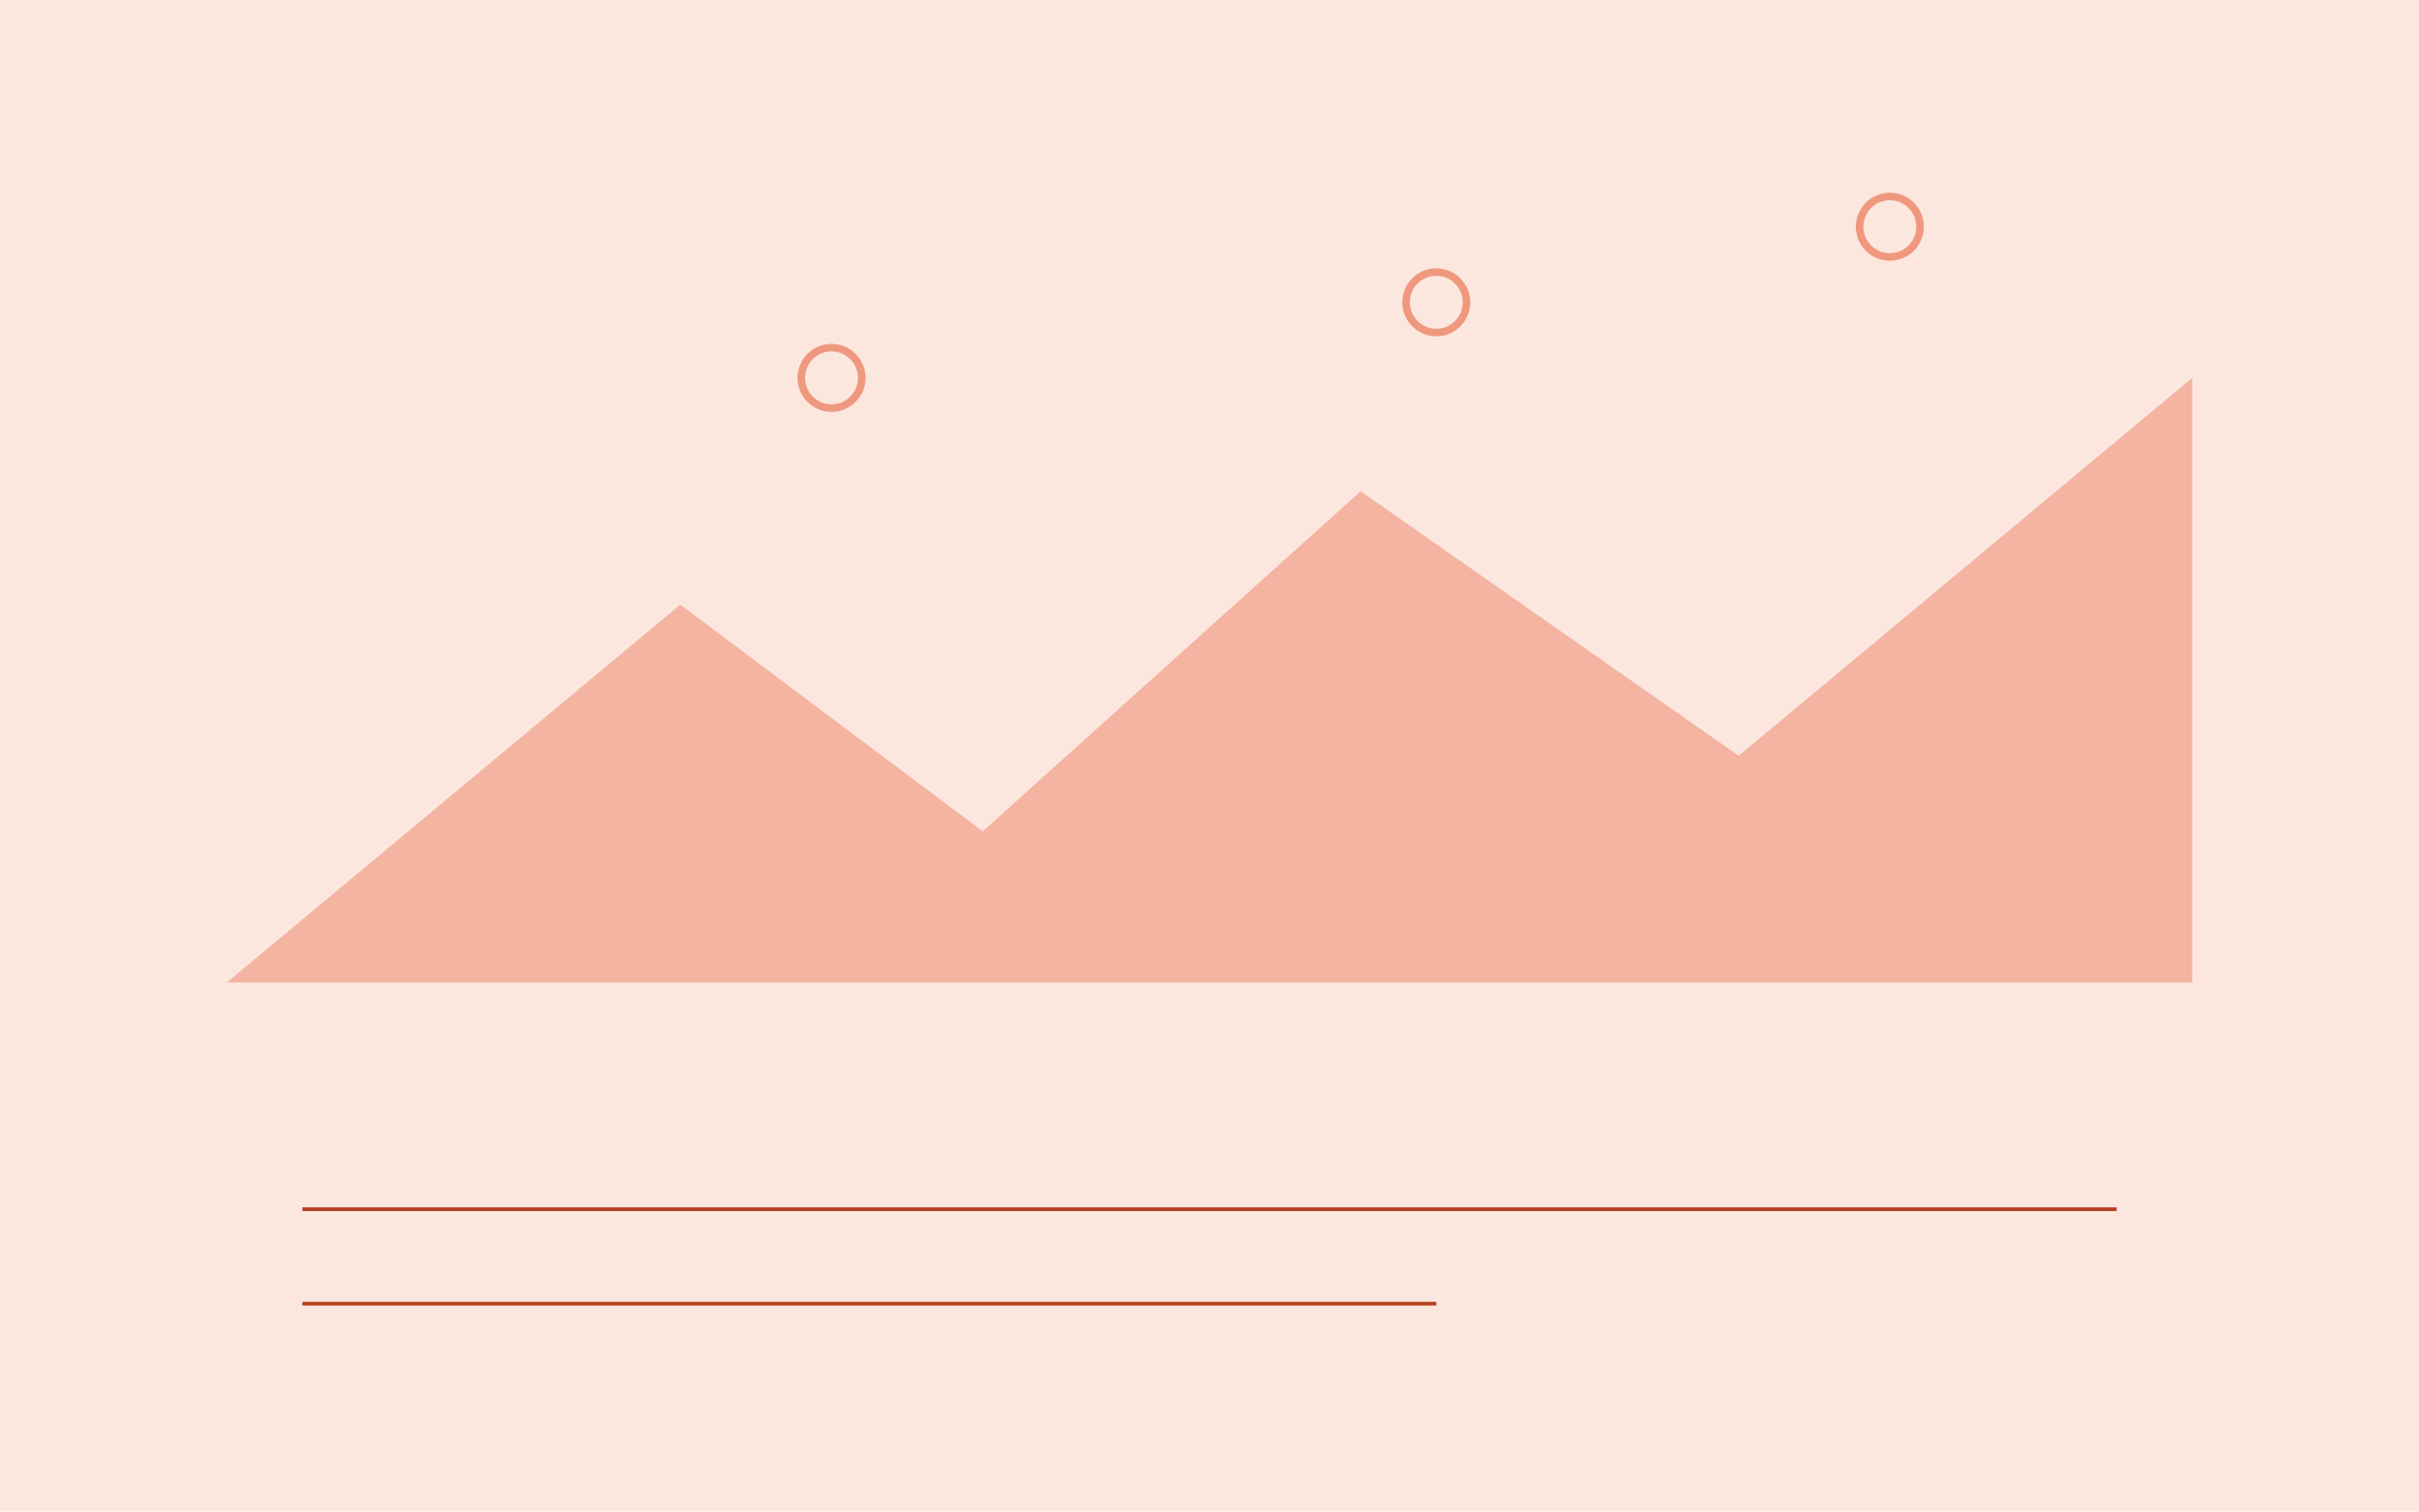
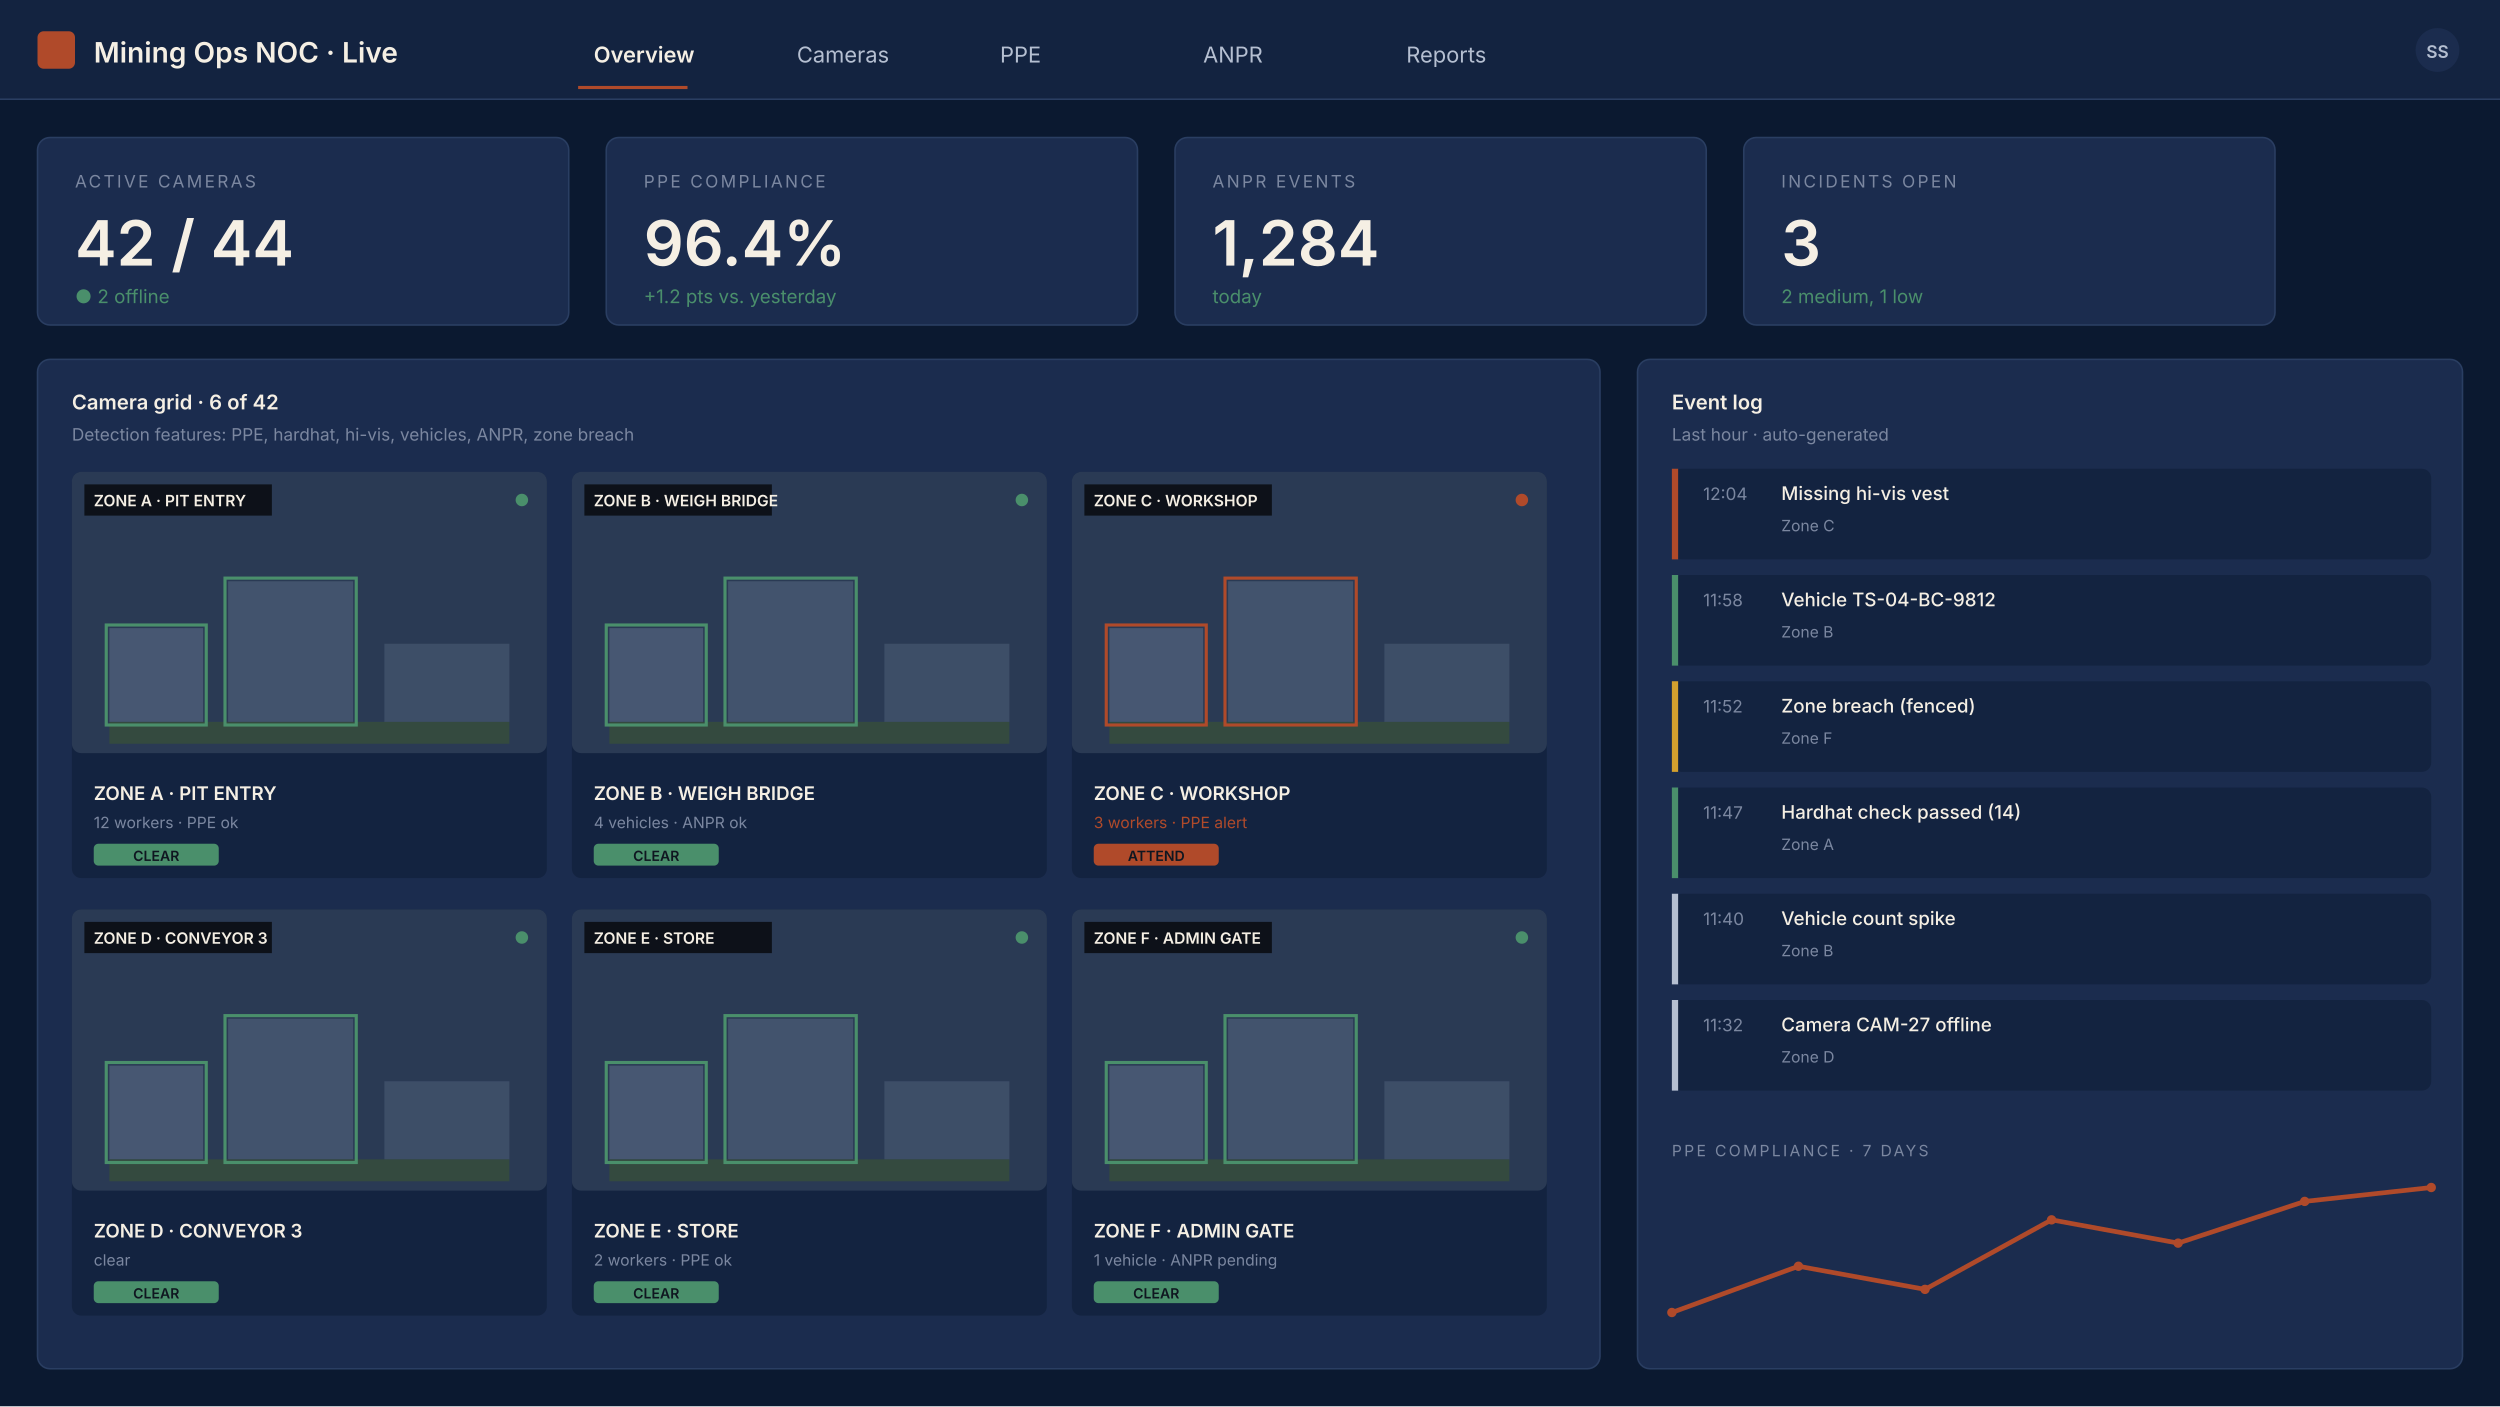
- <svg xmlns="http://www.w3.org/2000/svg" viewBox="0 0 640 400" width="640" height="400">
-   <rect width="640" height="400" fill="#FCE7DF" />
-   <g fill="#E4572E" opacity="0.35">
-     <path d="M60 260 L180 160 L260 220 L360 130 L460 200 L580 100 L580 260 Z" />
-   </g>
-   <g fill="none" stroke="#E4572E" stroke-width="2" opacity="0.55">
-     <circle cx="220" cy="100" r="8" />
-     <circle cx="380" cy="80" r="8" />
-     <circle cx="500" cy="60" r="8" />
-   </g>
-   <line x1="80" y1="320" x2="560" y2="320" stroke="#B4421F" stroke-width="1" />
-   <line x1="80" y1="345" x2="380" y2="345" stroke="#B4421F" stroke-width="1" />
+ <svg xmlns="http://www.w3.org/2000/svg" viewBox="0 0 1600 900" preserveAspectRatio="xMidYMid slice">
+   <rect width="1600" height="900" fill="#0B1930" />
+   <rect x="0" y="0" width="1600" height="64" fill="#132340" />
+   <rect x="0" y="63" width="1600" height="1" fill="#2A3E62" />
+   <rect x="24" y="20" width="24" height="24" rx="4" fill="#B04A2A" />
+   <text x="60" y="40" fill="#F5EFE4" font-family="Inter, sans-serif" font-size="18" font-weight="600">Mining Ops NOC · Live</text>
+   <text x="380" y="40" fill="#F5EFE4" font-family="Inter, sans-serif" font-size="14" font-weight="600">Overview</text>
+   <rect x="370" y="55" width="70" height="2" fill="#B04A2A" />
+   <text x="510" y="40" fill="#B5BFD1" font-family="Inter, sans-serif" font-size="14" font-weight="400">Cameras</text>
+   <text x="640" y="40" fill="#B5BFD1" font-family="Inter, sans-serif" font-size="14" font-weight="400">PPE</text>
+   <text x="770" y="40" fill="#B5BFD1" font-family="Inter, sans-serif" font-size="14" font-weight="400">ANPR</text>
+   <text x="900" y="40" fill="#B5BFD1" font-family="Inter, sans-serif" font-size="14" font-weight="400">Reports</text>
+   <circle cx="1560" cy="32" r="14" fill="#1B2C4E" />
+   <text x="1560" y="37" fill="#B5BFD1" font-family="Inter, sans-serif" font-size="11" font-weight="600" text-anchor="middle">SS</text>
+   <rect x="24" y="88" width="340" height="120" rx="8" fill="#1B2C4E" stroke="#2A3E62" />
+   <text x="48" y="120" fill="#7B87A0" font-family="Inter, sans-serif" font-size="11" letter-spacing="1.5">ACTIVE CAMERAS</text>
+   <text x="48" y="170" fill="#F5EFE4" font-family="Inter, sans-serif" font-size="40" font-weight="600">42 / 44</text>
+   <text x="48" y="194" fill="#4A8F6B" font-family="Inter, sans-serif" font-size="12">● 2 offline</text>
+   <rect x="388" y="88" width="340" height="120" rx="8" fill="#1B2C4E" stroke="#2A3E62" />
+   <text x="412" y="120" fill="#7B87A0" font-family="Inter, sans-serif" font-size="11" letter-spacing="1.5">PPE COMPLIANCE</text>
+   <text x="412" y="170" fill="#F5EFE4" font-family="Inter, sans-serif" font-size="40" font-weight="600">96.4%</text>
+   <text x="412" y="194" fill="#4A8F6B" font-family="Inter, sans-serif" font-size="12">+1.2 pts vs. yesterday</text>
+   <rect x="752" y="88" width="340" height="120" rx="8" fill="#1B2C4E" stroke="#2A3E62" />
+   <text x="776" y="120" fill="#7B87A0" font-family="Inter, sans-serif" font-size="11" letter-spacing="1.5">ANPR EVENTS</text>
+   <text x="776" y="170" fill="#F5EFE4" font-family="Inter, sans-serif" font-size="40" font-weight="600">1,284</text>
+   <text x="776" y="194" fill="#4A8F6B" font-family="Inter, sans-serif" font-size="12">today</text>
+   <rect x="1116" y="88" width="340" height="120" rx="8" fill="#1B2C4E" stroke="#2A3E62" />
+   <text x="1140" y="120" fill="#7B87A0" font-family="Inter, sans-serif" font-size="11" letter-spacing="1.5">INCIDENTS OPEN</text>
+   <text x="1140" y="170" fill="#F5EFE4" font-family="Inter, sans-serif" font-size="40" font-weight="600">3</text>
+   <text x="1140" y="194" fill="#4A8F6B" font-family="Inter, sans-serif" font-size="12">2 medium, 1 low</text>
+   <rect x="24" y="230" width="1000" height="646" rx="8" fill="#1B2C4E" stroke="#2A3E62" />
+   <text x="46" y="262" fill="#F5EFE4" font-family="Inter, sans-serif" font-size="13" font-weight="600">Camera grid · 6 of 42</text>
+   <text x="46" y="282" fill="#7B87A0" font-family="Inter, sans-serif" font-size="11">Detection features: PPE, hardhat, hi-vis, vehicles, ANPR, zone breach</text>
+   <rect x="46" y="302" width="304" height="260" rx="6" fill="#132340" />
+   <rect x="46" y="302" width="304" height="180" rx="6" fill="#2A3A54" />
+   <rect x="70" y="402" width="60" height="60" fill="#5A6B85" opacity="0.6" />
+   <rect x="146" y="372" width="80" height="90" fill="#5A6B85" opacity="0.5" />
+   <rect x="246" y="412" width="80" height="50" fill="#5A6B85" opacity="0.4" />
+   <polygon points="70,462 326,462 326,476 70,476" fill="#3A5530" opacity="0.6" />
+   <rect x="68" y="400" width="64" height="64" fill="none" stroke="#4A8F6B" stroke-width="2" />
+   <rect x="144" y="370" width="84" height="94" fill="none" stroke="#4A8F6B" stroke-width="2" />
+   <rect x="54" y="310" width="120" height="20" fill="rgba(0,0,0,0.7)" />
+   <text x="60" y="324" fill="#F5EFE4" font-family="Inter, sans-serif" font-size="10" font-weight="600">ZONE A · PIT ENTRY</text>
+   <circle cx="334" cy="320" r="4" fill="#4A8F6B" />
+   <text x="60" y="512" fill="#F5EFE4" font-family="Inter, sans-serif" font-size="12" font-weight="600">ZONE A · PIT ENTRY</text>
+   <text x="60" y="530" fill="#7B87A0" font-family="Inter, sans-serif" font-size="10">12 workers · PPE ok</text>
+   <rect x="60" y="540" width="80" height="14" rx="3" fill="#4A8F6B" />
+   <text x="100" y="551" fill="#0F1620" font-family="Inter, sans-serif" font-size="9" font-weight="600" text-anchor="middle">CLEAR</text>
+   <rect x="366" y="302" width="304" height="260" rx="6" fill="#132340" />
+   <rect x="366" y="302" width="304" height="180" rx="6" fill="#2A3A54" />
+   <rect x="390" y="402" width="60" height="60" fill="#5A6B85" opacity="0.6" />
+   <rect x="466" y="372" width="80" height="90" fill="#5A6B85" opacity="0.5" />
+   <rect x="566" y="412" width="80" height="50" fill="#5A6B85" opacity="0.4" />
+   <polygon points="390,462 646,462 646,476 390,476" fill="#3A5530" opacity="0.6" />
+   <rect x="388" y="400" width="64" height="64" fill="none" stroke="#4A8F6B" stroke-width="2" />
+   <rect x="464" y="370" width="84" height="94" fill="none" stroke="#4A8F6B" stroke-width="2" />
+   <rect x="374" y="310" width="120" height="20" fill="rgba(0,0,0,0.7)" />
+   <text x="380" y="324" fill="#F5EFE4" font-family="Inter, sans-serif" font-size="10" font-weight="600">ZONE B · WEIGH BRIDGE</text>
+   <circle cx="654" cy="320" r="4" fill="#4A8F6B" />
+   <text x="380" y="512" fill="#F5EFE4" font-family="Inter, sans-serif" font-size="12" font-weight="600">ZONE B · WEIGH BRIDGE</text>
+   <text x="380" y="530" fill="#7B87A0" font-family="Inter, sans-serif" font-size="10">4 vehicles · ANPR ok</text>
+   <rect x="380" y="540" width="80" height="14" rx="3" fill="#4A8F6B" />
+   <text x="420" y="551" fill="#0F1620" font-family="Inter, sans-serif" font-size="9" font-weight="600" text-anchor="middle">CLEAR</text>
+   <rect x="686" y="302" width="304" height="260" rx="6" fill="#132340" />
+   <rect x="686" y="302" width="304" height="180" rx="6" fill="#2A3A54" />
+   <rect x="710" y="402" width="60" height="60" fill="#5A6B85" opacity="0.6" />
+   <rect x="786" y="372" width="80" height="90" fill="#5A6B85" opacity="0.5" />
+   <rect x="886" y="412" width="80" height="50" fill="#5A6B85" opacity="0.4" />
+   <polygon points="710,462 966,462 966,476 710,476" fill="#3A5530" opacity="0.6" />
+   <rect x="708" y="400" width="64" height="64" fill="none" stroke="#B04A2A" stroke-width="2" />
+   <rect x="784" y="370" width="84" height="94" fill="none" stroke="#B04A2A" stroke-width="2" />
+   <rect x="694" y="310" width="120" height="20" fill="rgba(0,0,0,0.7)" />
+   <text x="700" y="324" fill="#F5EFE4" font-family="Inter, sans-serif" font-size="10" font-weight="600">ZONE C · WORKSHOP</text>
+   <circle cx="974" cy="320" r="4" fill="#B04A2A" />
+   <text x="700" y="512" fill="#F5EFE4" font-family="Inter, sans-serif" font-size="12" font-weight="600">ZONE C · WORKSHOP</text>
+   <text x="700" y="530" fill="#B04A2A" font-family="Inter, sans-serif" font-size="10">3 workers · PPE alert</text>
+   <rect x="700" y="540" width="80" height="14" rx="3" fill="#B04A2A" />
+   <text x="740" y="551" fill="#0F1620" font-family="Inter, sans-serif" font-size="9" font-weight="600" text-anchor="middle">ATTEND</text>
+   <rect x="46" y="582" width="304" height="260" rx="6" fill="#132340" />
+   <rect x="46" y="582" width="304" height="180" rx="6" fill="#2A3A54" />
+   <rect x="70" y="682" width="60" height="60" fill="#5A6B85" opacity="0.6" />
+   <rect x="146" y="652" width="80" height="90" fill="#5A6B85" opacity="0.5" />
+   <rect x="246" y="692" width="80" height="50" fill="#5A6B85" opacity="0.4" />
+   <polygon points="70,742 326,742 326,756 70,756" fill="#3A5530" opacity="0.6" />
+   <rect x="68" y="680" width="64" height="64" fill="none" stroke="#4A8F6B" stroke-width="2" />
+   <rect x="144" y="650" width="84" height="94" fill="none" stroke="#4A8F6B" stroke-width="2" />
+   <rect x="54" y="590" width="120" height="20" fill="rgba(0,0,0,0.7)" />
+   <text x="60" y="604" fill="#F5EFE4" font-family="Inter, sans-serif" font-size="10" font-weight="600">ZONE D · CONVEYOR 3</text>
+   <circle cx="334" cy="600" r="4" fill="#4A8F6B" />
+   <text x="60" y="792" fill="#F5EFE4" font-family="Inter, sans-serif" font-size="12" font-weight="600">ZONE D · CONVEYOR 3</text>
+   <text x="60" y="810" fill="#7B87A0" font-family="Inter, sans-serif" font-size="10">clear</text>
+   <rect x="60" y="820" width="80" height="14" rx="3" fill="#4A8F6B" />
+   <text x="100" y="831" fill="#0F1620" font-family="Inter, sans-serif" font-size="9" font-weight="600" text-anchor="middle">CLEAR</text>
+   <rect x="366" y="582" width="304" height="260" rx="6" fill="#132340" />
+   <rect x="366" y="582" width="304" height="180" rx="6" fill="#2A3A54" />
+   <rect x="390" y="682" width="60" height="60" fill="#5A6B85" opacity="0.6" />
+   <rect x="466" y="652" width="80" height="90" fill="#5A6B85" opacity="0.5" />
+   <rect x="566" y="692" width="80" height="50" fill="#5A6B85" opacity="0.4" />
+   <polygon points="390,742 646,742 646,756 390,756" fill="#3A5530" opacity="0.6" />
+   <rect x="388" y="680" width="64" height="64" fill="none" stroke="#4A8F6B" stroke-width="2" />
+   <rect x="464" y="650" width="84" height="94" fill="none" stroke="#4A8F6B" stroke-width="2" />
+   <rect x="374" y="590" width="120" height="20" fill="rgba(0,0,0,0.7)" />
+   <text x="380" y="604" fill="#F5EFE4" font-family="Inter, sans-serif" font-size="10" font-weight="600">ZONE E · STORE</text>
+   <circle cx="654" cy="600" r="4" fill="#4A8F6B" />
+   <text x="380" y="792" fill="#F5EFE4" font-family="Inter, sans-serif" font-size="12" font-weight="600">ZONE E · STORE</text>
+   <text x="380" y="810" fill="#7B87A0" font-family="Inter, sans-serif" font-size="10">2 workers · PPE ok</text>
+   <rect x="380" y="820" width="80" height="14" rx="3" fill="#4A8F6B" />
+   <text x="420" y="831" fill="#0F1620" font-family="Inter, sans-serif" font-size="9" font-weight="600" text-anchor="middle">CLEAR</text>
+   <rect x="686" y="582" width="304" height="260" rx="6" fill="#132340" />
+   <rect x="686" y="582" width="304" height="180" rx="6" fill="#2A3A54" />
+   <rect x="710" y="682" width="60" height="60" fill="#5A6B85" opacity="0.6" />
+   <rect x="786" y="652" width="80" height="90" fill="#5A6B85" opacity="0.5" />
+   <rect x="886" y="692" width="80" height="50" fill="#5A6B85" opacity="0.4" />
+   <polygon points="710,742 966,742 966,756 710,756" fill="#3A5530" opacity="0.6" />
+   <rect x="708" y="680" width="64" height="64" fill="none" stroke="#4A8F6B" stroke-width="2" />
+   <rect x="784" y="650" width="84" height="94" fill="none" stroke="#4A8F6B" stroke-width="2" />
+   <rect x="694" y="590" width="120" height="20" fill="rgba(0,0,0,0.7)" />
+   <text x="700" y="604" fill="#F5EFE4" font-family="Inter, sans-serif" font-size="10" font-weight="600">ZONE F · ADMIN GATE</text>
+   <circle cx="974" cy="600" r="4" fill="#4A8F6B" />
+   <text x="700" y="792" fill="#F5EFE4" font-family="Inter, sans-serif" font-size="12" font-weight="600">ZONE F · ADMIN GATE</text>
+   <text x="700" y="810" fill="#7B87A0" font-family="Inter, sans-serif" font-size="10">1 vehicle · ANPR pending</text>
+   <rect x="700" y="820" width="80" height="14" rx="3" fill="#4A8F6B" />
+   <text x="740" y="831" fill="#0F1620" font-family="Inter, sans-serif" font-size="9" font-weight="600" text-anchor="middle">CLEAR</text>
+   <rect x="1048" y="230" width="528" height="646" rx="8" fill="#1B2C4E" stroke="#2A3E62" />
+   <text x="1070" y="262" fill="#F5EFE4" font-family="Inter, sans-serif" font-size="13" font-weight="600">Event log</text>
+   <text x="1070" y="282" fill="#7B87A0" font-family="Inter, sans-serif" font-size="11">Last hour · auto-generated</text>
+   <rect x="1070" y="300" width="486" height="58" rx="6" fill="#132340" />
+   <rect x="1070" y="300" width="4" height="58" fill="#B04A2A" />
+   <text x="1090" y="320" fill="#7B87A0" font-family="Inter, sans-serif" font-size="11">12:04</text>
+   <text x="1140" y="320" fill="#F5EFE4" font-family="Inter, sans-serif" font-size="12" font-weight="500">Missing hi-vis vest</text>
+   <text x="1140" y="340" fill="#7B87A0" font-family="Inter, sans-serif" font-size="10">Zone C</text>
+   <rect x="1070" y="368" width="486" height="58" rx="6" fill="#132340" />
+   <rect x="1070" y="368" width="4" height="58" fill="#4A8F6B" />
+   <text x="1090" y="388" fill="#7B87A0" font-family="Inter, sans-serif" font-size="11">11:58</text>
+   <text x="1140" y="388" fill="#F5EFE4" font-family="Inter, sans-serif" font-size="12" font-weight="500">Vehicle TS-04-BC-9812</text>
+   <text x="1140" y="408" fill="#7B87A0" font-family="Inter, sans-serif" font-size="10">Zone B</text>
+   <rect x="1070" y="436" width="486" height="58" rx="6" fill="#132340" />
+   <rect x="1070" y="436" width="4" height="58" fill="#D4A02E" />
+   <text x="1090" y="456" fill="#7B87A0" font-family="Inter, sans-serif" font-size="11">11:52</text>
+   <text x="1140" y="456" fill="#F5EFE4" font-family="Inter, sans-serif" font-size="12" font-weight="500">Zone breach (fenced)</text>
+   <text x="1140" y="476" fill="#7B87A0" font-family="Inter, sans-serif" font-size="10">Zone F</text>
+   <rect x="1070" y="504" width="486" height="58" rx="6" fill="#132340" />
+   <rect x="1070" y="504" width="4" height="58" fill="#4A8F6B" />
+   <text x="1090" y="524" fill="#7B87A0" font-family="Inter, sans-serif" font-size="11">11:47</text>
+   <text x="1140" y="524" fill="#F5EFE4" font-family="Inter, sans-serif" font-size="12" font-weight="500">Hardhat check passed (14)</text>
+   <text x="1140" y="544" fill="#7B87A0" font-family="Inter, sans-serif" font-size="10">Zone A</text>
+   <rect x="1070" y="572" width="486" height="58" rx="6" fill="#132340" />
+   <rect x="1070" y="572" width="4" height="58" fill="#B5BFD1" />
+   <text x="1090" y="592" fill="#7B87A0" font-family="Inter, sans-serif" font-size="11">11:40</text>
+   <text x="1140" y="592" fill="#F5EFE4" font-family="Inter, sans-serif" font-size="12" font-weight="500">Vehicle count spike</text>
+   <text x="1140" y="612" fill="#7B87A0" font-family="Inter, sans-serif" font-size="10">Zone B</text>
+   <rect x="1070" y="640" width="486" height="58" rx="6" fill="#132340" />
+   <rect x="1070" y="640" width="4" height="58" fill="#B5BFD1" />
+   <text x="1090" y="660" fill="#7B87A0" font-family="Inter, sans-serif" font-size="11">11:32</text>
+   <text x="1140" y="660" fill="#F5EFE4" font-family="Inter, sans-serif" font-size="12" font-weight="500">Camera CAM-27 offline</text>
+   <text x="1140" y="680" fill="#7B87A0" font-family="Inter, sans-serif" font-size="10">Zone D</text>
+   <text x="1070" y="740" fill="#7B87A0" font-family="Inter, sans-serif" font-size="10" letter-spacing="1.5">PPE COMPLIANCE · 7 DAYS</text>
+   <polyline points="1070.0,840.0 1151.0,810.4 1232.0,825.2 1313.0,780.7 1394.0,795.6 1475.0,768.9 1556.0,760.0" fill="none" stroke="#B04A2A" stroke-width="3" />
+   <circle cx="1070.0" cy="840.0" r="3" fill="#B04A2A" />
+   <circle cx="1151.0" cy="810.4" r="3" fill="#B04A2A" />
+   <circle cx="1232.0" cy="825.2" r="3" fill="#B04A2A" />
+   <circle cx="1313.0" cy="780.7" r="3" fill="#B04A2A" />
+   <circle cx="1394.0" cy="795.6" r="3" fill="#B04A2A" />
+   <circle cx="1475.0" cy="768.9" r="3" fill="#B04A2A" />
+   <circle cx="1556.0" cy="760.0" r="3" fill="#B04A2A" />
</svg>
